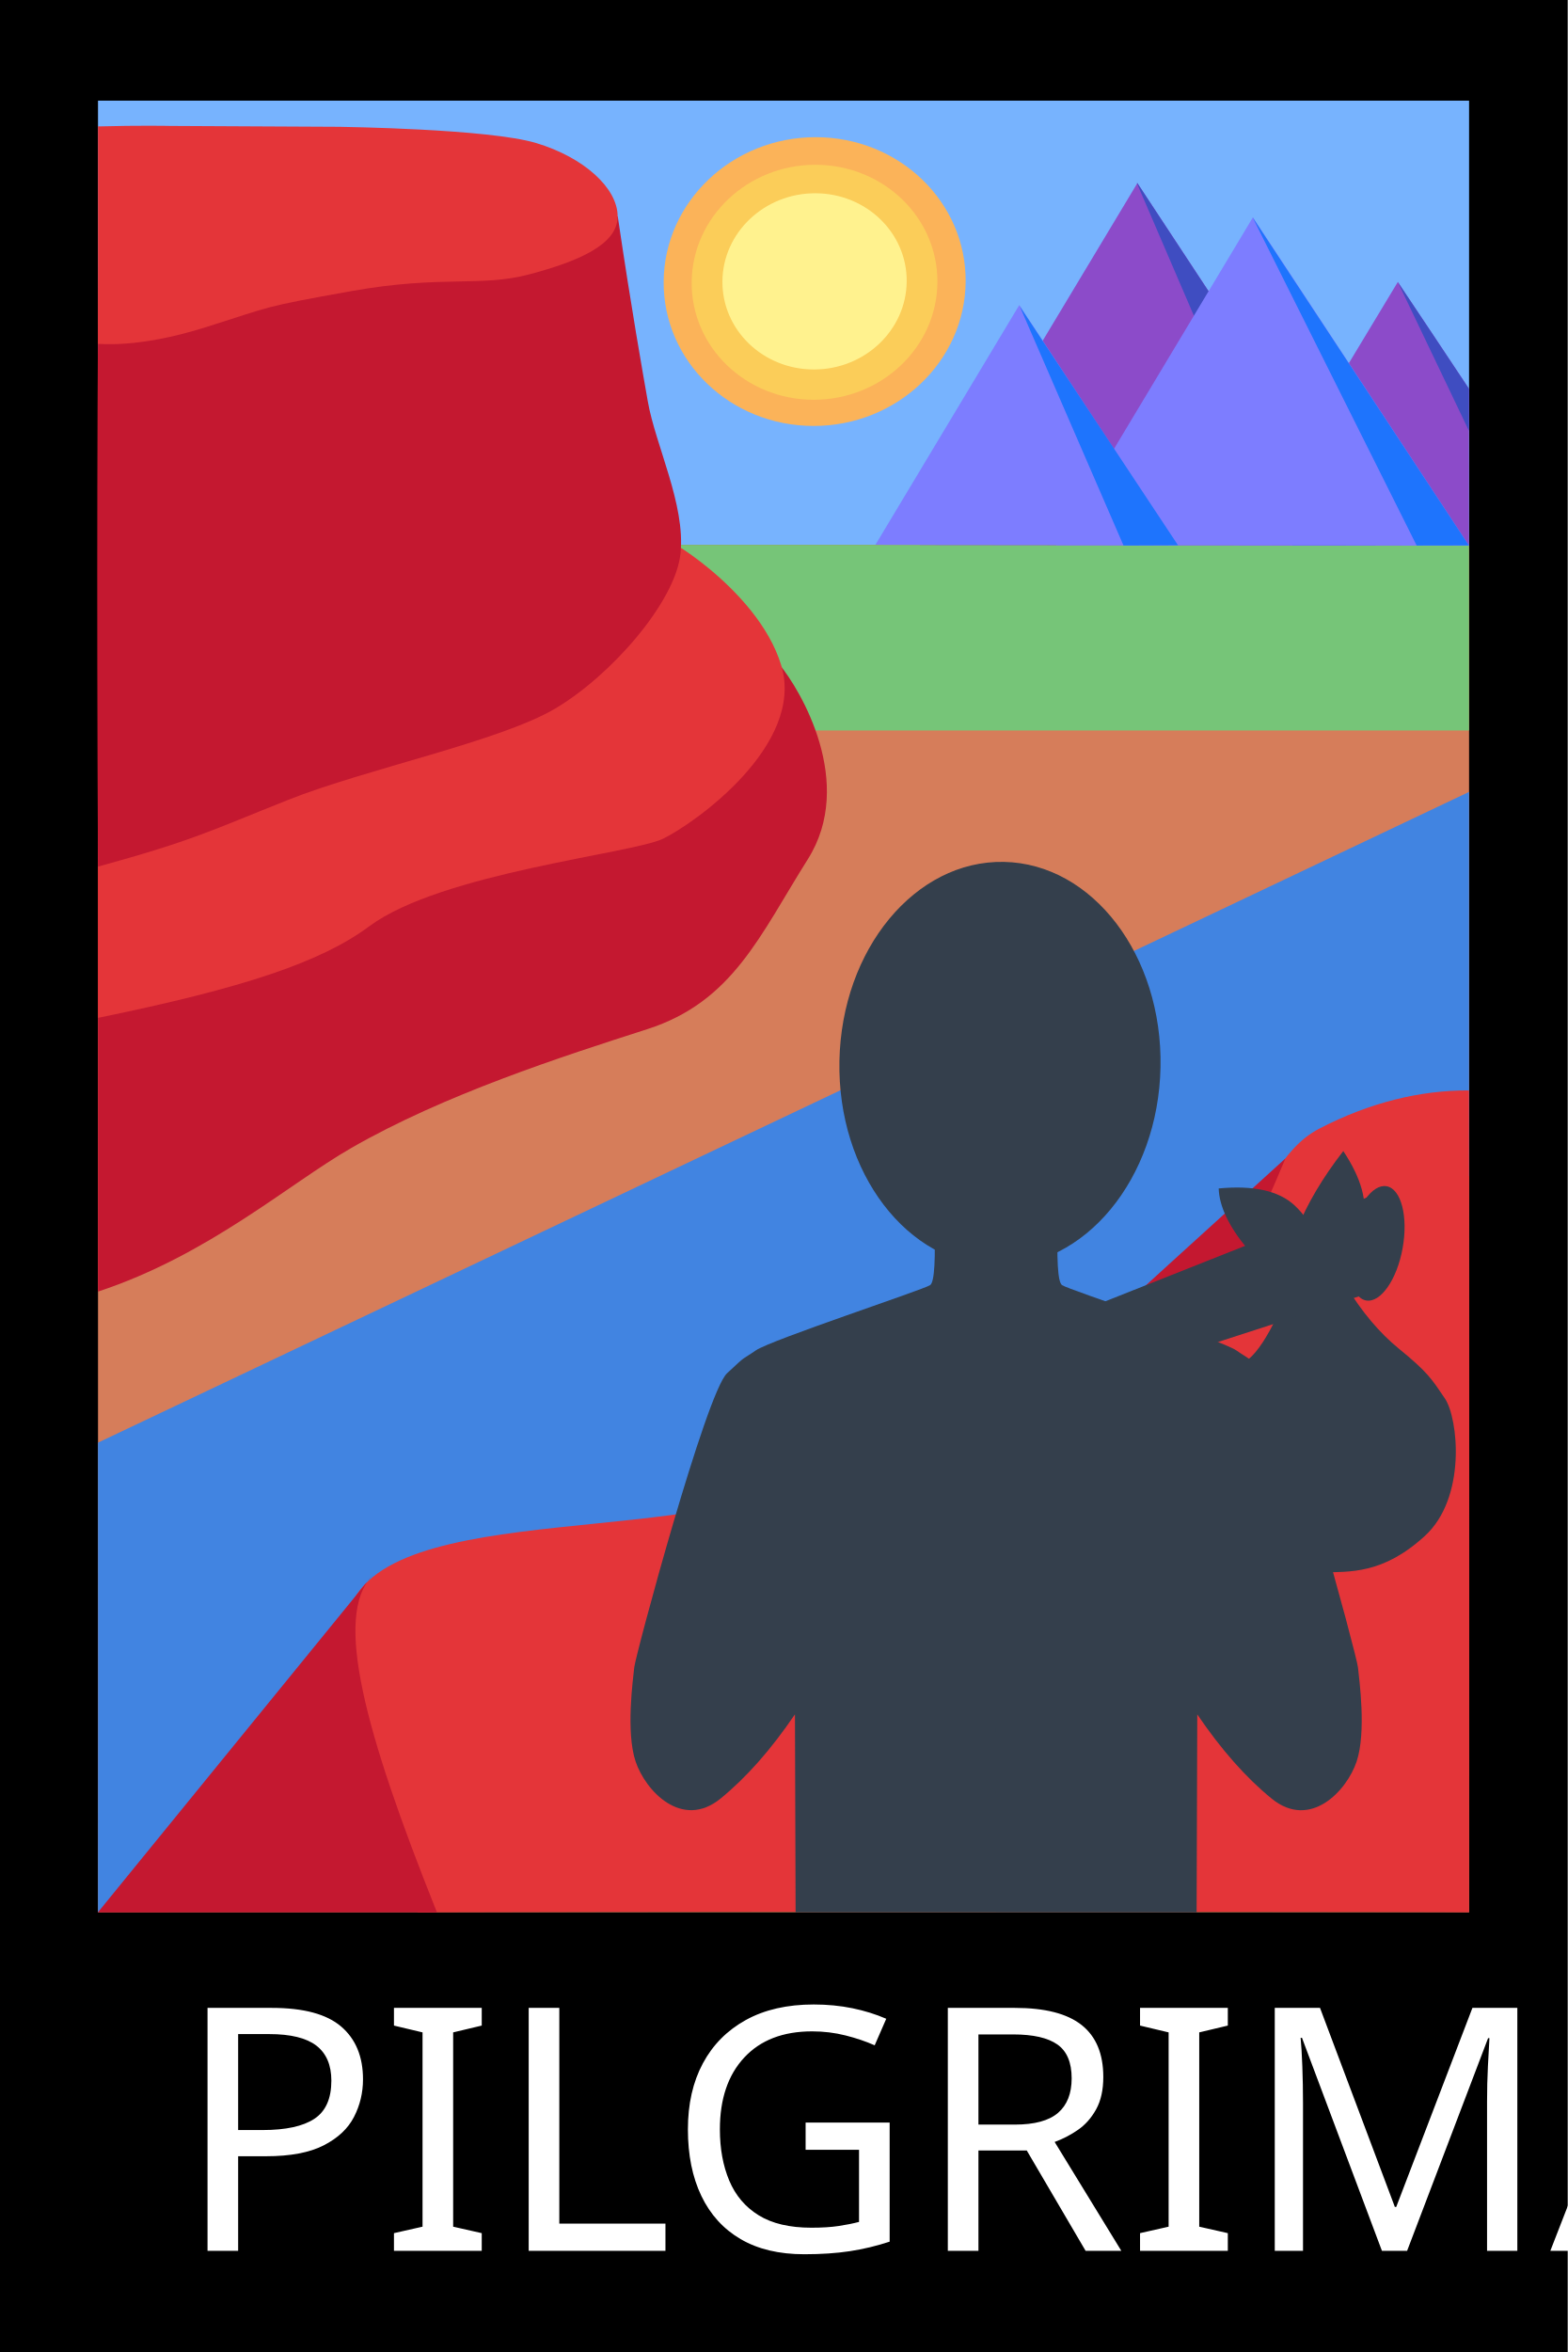
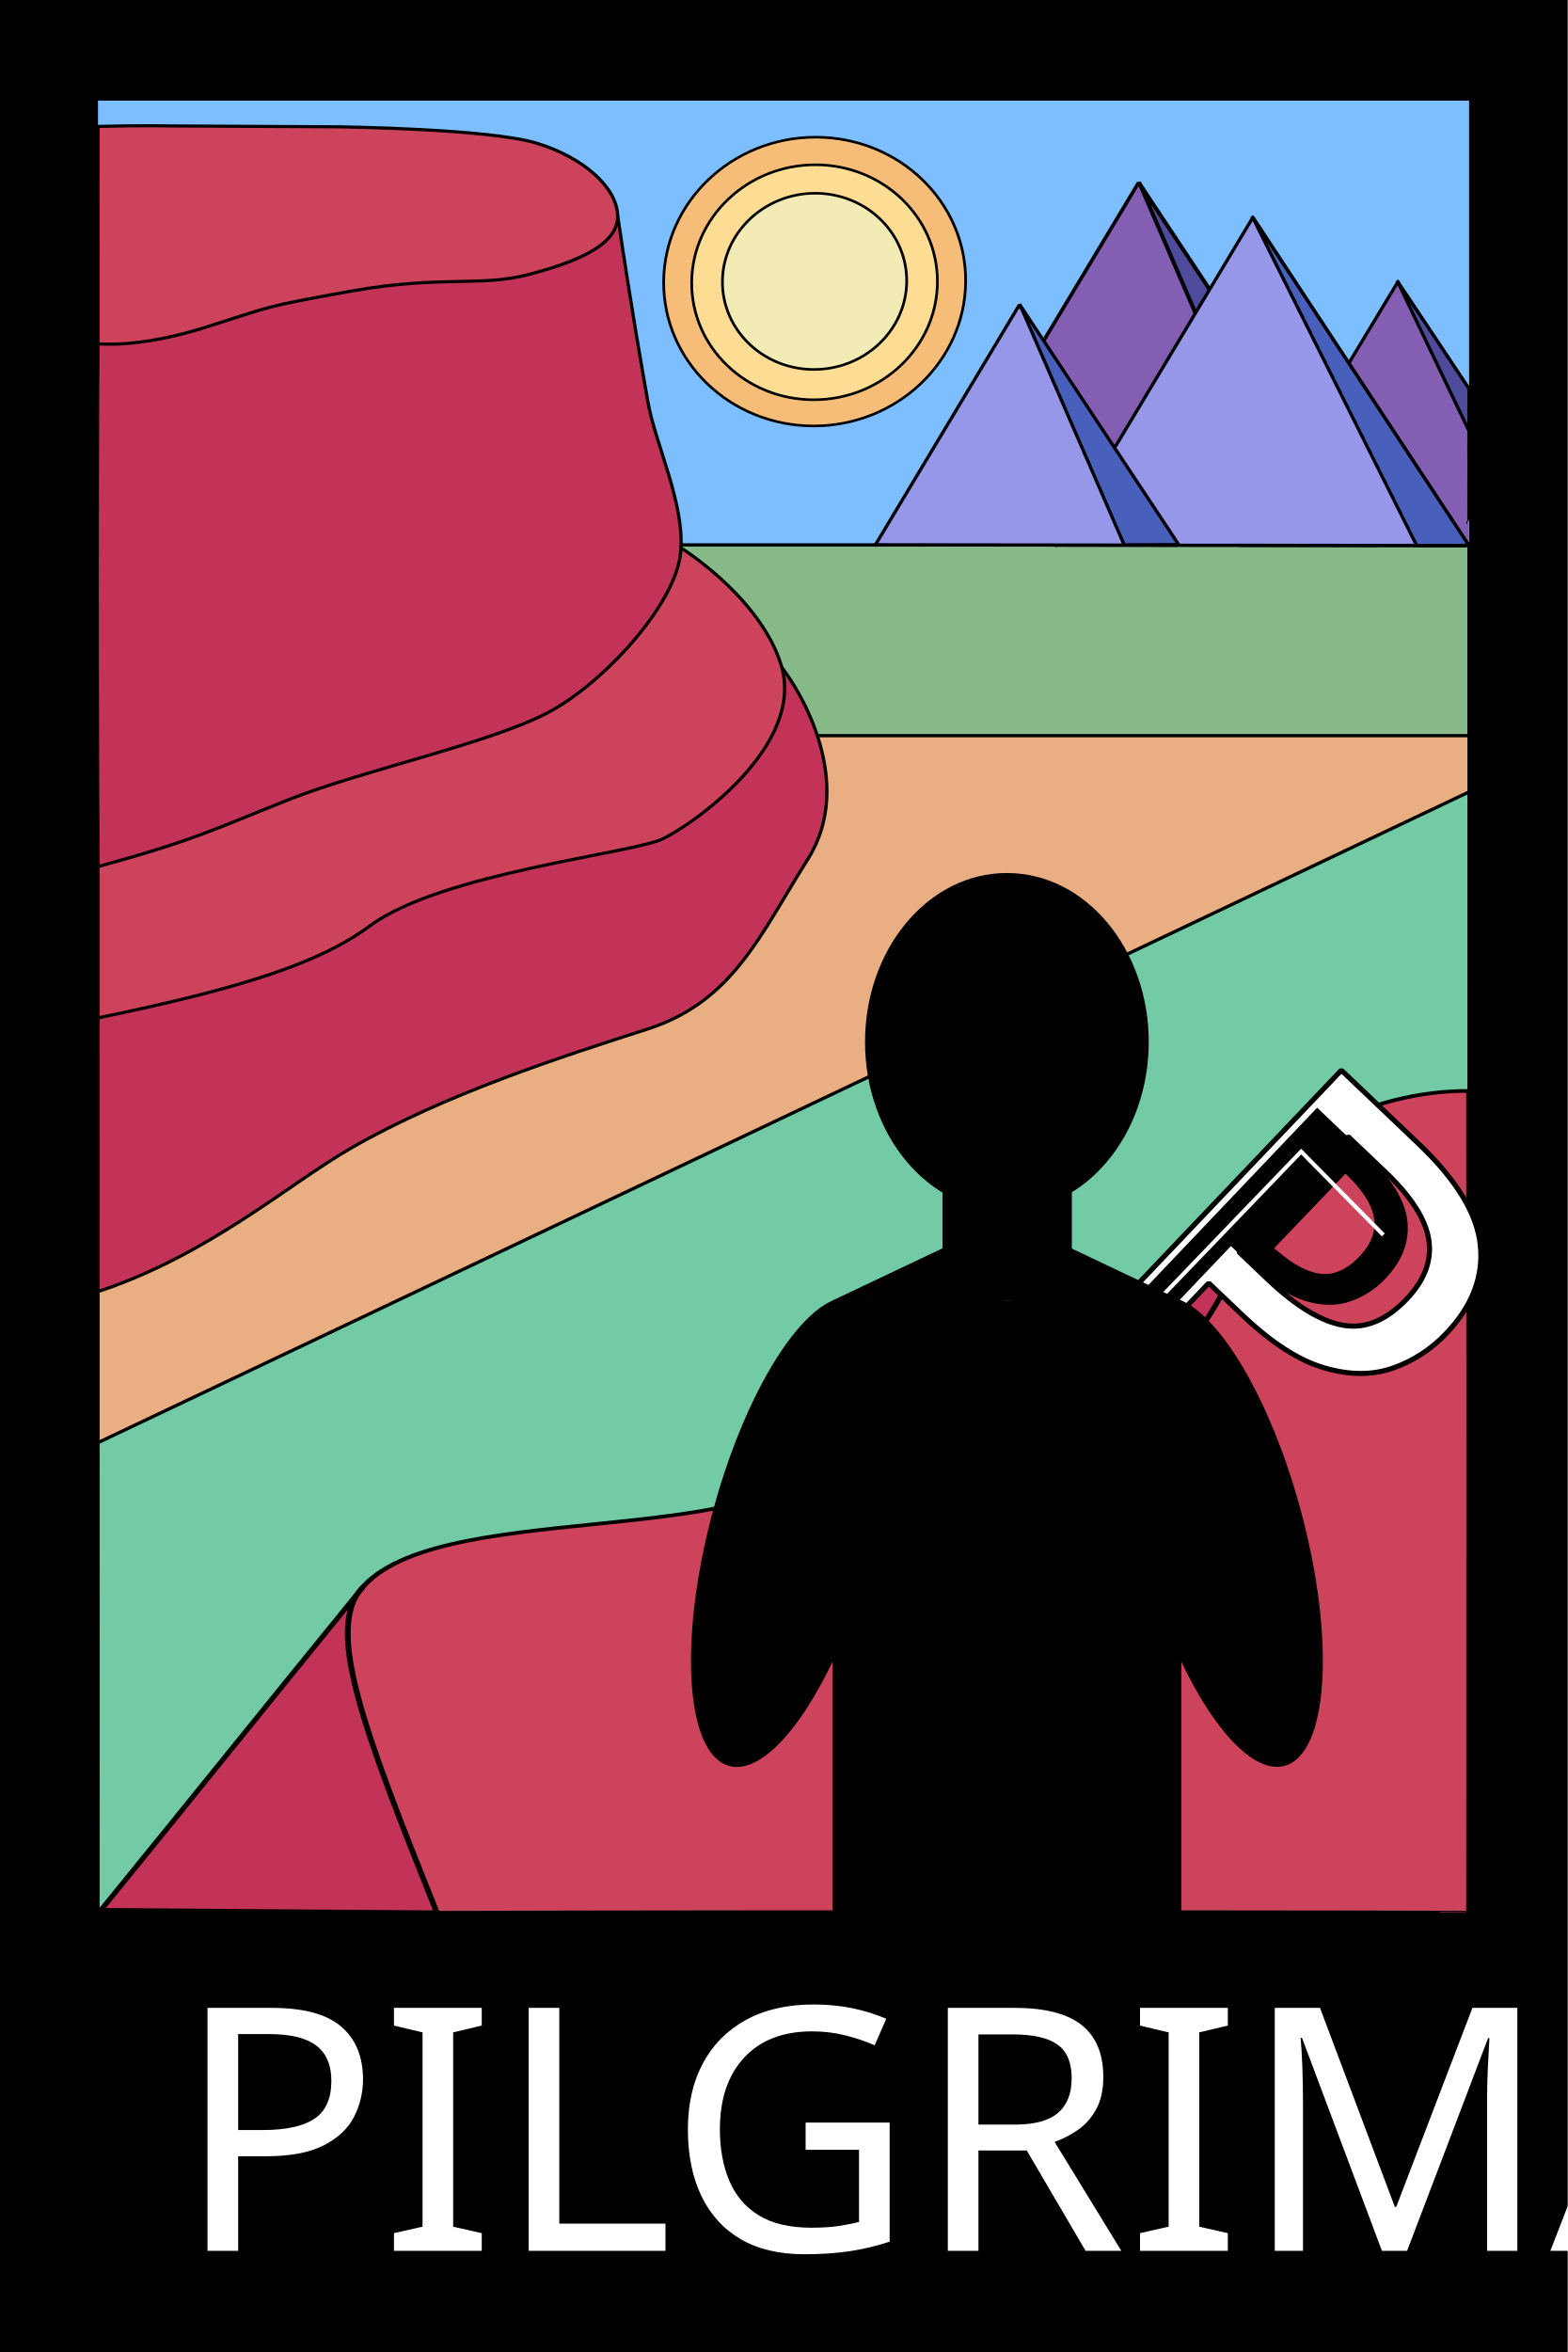
<svg xmlns="http://www.w3.org/2000/svg" xmlns:ns1="http://krita.org/namespaces/svg/krita" width="576pt" height="864pt" viewBox="0 0 576 864">
  <style>
@font-face {
    font-family: "Bebas Neue";
    font-style: normal;
    font-weight: 400;
    src: url("../fonts/bebas-neue.woff2") format("woff2");
}
</style>
  <defs />
-   <rect id="shape0" fill="#000000" fill-rule="evenodd" stroke="none" stroke-width="0.24" stroke-linecap="square" stroke-linejoin="bevel" width="576" height="864" />
+   <rect id="shape0" fill="#000000" fill-rule="evenodd" stroke-opacity="0" stroke="#000000" stroke-width="0" stroke-linecap="square" stroke-linejoin="bevel" width="576" height="864" />
  <text id="shape01" ns1:useRichText="true" ns1:textVersion="2" transform="translate(64.125, 826.84)" fill="#ffffff" stroke-opacity="0" stroke="#000000" stroke-width="0" stroke-linecap="square" stroke-linejoin="bevel" font-family="Bebas Neue" font-size="125" font-size-adjust="0.539" font-stretch="normal" letter-spacing="0" word-spacing="0">
    <tspan x="0">PILGRIMAGE</tspan>
  </text>
-   <rect id="shape2" transform="matrix(1 0 0 1.094596 36.0075 36.96962)" fill="#77b3fe" fill-rule="evenodd" stroke-opacity="0" stroke="#000000" stroke-width="0" stroke-linecap="square" stroke-linejoin="bevel" width="503.762" height="149.2" />
-   <g id="group0" transform="matrix(0.7002144 -0.0008047893 0.0008047893 0.7002144 243.3176 50.363)" fill="none">
-     <ellipse id="shape02" transform="matrix(1.180062 0.00201283 -0.009871169 1.128212 1.325501 1.4210854715202e-14)" rx="67.14" ry="67.14" cx="67.14" cy="67.14" fill="#fbb359" fill-rule="evenodd" stroke-opacity="0" stroke="#000000" stroke-width="0" stroke-linecap="square" stroke-linejoin="bevel" />
-     <ellipse id="shape01" transform="matrix(1.180062 0.00201283 -0.00987117 1.128212 15.90467 14.50337)" rx="54.633" ry="54.633" cx="54.633" cy="54.633" fill="#fbcd59" fill-rule="evenodd" stroke-opacity="0" stroke="#000000" stroke-width="0" stroke-linecap="square" stroke-linejoin="bevel" />
-     <ellipse id="shape02" transform="matrix(1.180062 0.00201283 -0.00987117 1.128212 31.90145 29.47607)" rx="40.969" ry="40.969" cx="40.969" cy="40.969" fill="#fff28e" fill-rule="evenodd" stroke-opacity="0" stroke="#000000" stroke-width="0" stroke-linecap="square" stroke-linejoin="bevel" />
-   </g>
-   <rect id="shape1" transform="matrix(1 0 0 0.9728056 36.01125 200.16)" fill="#d67d5a" fill-rule="evenodd" stroke-opacity="0" stroke="#000000" stroke-width="0" stroke-linecap="square" stroke-linejoin="bevel" width="503.756" height="516.351" />
-   <path id="shape03" transform="matrix(0.9877597 0.1559831 -0.1559831 0.9877597 85.08725 219.1061)" fill="#4184e1" fill-rule="evenodd" stroke-opacity="0" stroke="#000000" stroke-width="0" stroke-linecap="square" stroke-linejoin="bevel" d="M0 314.696L460.307 0L482.312 139.367L26.914 485.103L14.927 409.027L9.65894e-15 314.696" />
-   <rect id="shape04" transform="translate(225.3375, 200.175)" fill="#76c578" fill-rule="evenodd" stroke-opacity="0" stroke="#000000" stroke-width="0" stroke-linecap="square" stroke-linejoin="bevel" width="314.4" height="68.16" />
-   <path id="shape05" transform="matrix(1.746438 0 0 1.117121 126.9974 400.5625)" fill="#e43539" fill-rule="evenodd" stroke-opacity="0" stroke="#000000" stroke-width="0" stroke-linecap="square" stroke-linejoin="bevel" d="M15.177 270.251C6.537 242.411 1.489 212.184 0.049 180.504C-2.111 132.984 68.448 150.984 94.368 129.024C120.288 107.064 156.768 97.824 171.888 88.104C187.008 78.384 188.809 25.584 204.769 12.624C215.409 3.984 226.02 -0.079 236.339 0.001C236.344 3.701 236.339 7.447 236.343 11.431C236.432 104.544 236.344 270.236 236.345 270.255C236.381 270.112 109.611 269.82 15.177 270.251Z" />
-   <path id="shape11" transform="matrix(1.746438 0 0 1.117121 374.22 425.5388)" fill="#c41830" fill-rule="evenodd" stroke-opacity="0" stroke="#000000" stroke-width="0" stroke-linecap="square" stroke-linejoin="bevel" d="M56.161 0C45.872 38.339 38.272 59.627 33.521 63.586C28.769 67.546 17.543 73.187 0 79.876C0.017 79.99 18.826 52.948 56.161 0Z" />
-   <path id="shape21" transform="matrix(1.76032 0 0 1.123217 35.9829 578.88)" fill="#c41830" fill-rule="evenodd" stroke-opacity="0" stroke="#000000" stroke-width="0" stroke-linecap="square" stroke-linejoin="bevel" d="M57.206 0L0 110.042L70.753 110.031C55.633 50.832 49.206 13.28 57.206 0Z" />
-   <path id="shape3" transform="matrix(0.991589 0 -0.001135969 0.9566866 36.17322 203.0498)" fill="#c41830" fill-rule="evenodd" stroke-opacity="0" stroke="#000000" stroke-width="0" stroke-linecap="square" stroke-linejoin="bevel" d="M0.15 283.703C40.95 269.783 70.767 242.399 93.807 228.639C128.367 207.999 171.927 193.479 203.607 182.919C235.287 172.359 245.247 146.919 263.007 117.639C280.767 88.358 260.127 52.599 252.447 42.999C244.767 33.399 206.847 -3.561 164.127 0.279C121.407 4.119 116.127 9.879 74.847 9.399C47.327 9.079 22.687 7.159 0.927 3.639C-0.149 3.886 -0.061 103.938 0.089 236.67C0.11 252.027 0.127 267.553 0.15 283.703Z" />
-   <path id="shape4" transform="matrix(0.991589 0 -0.001135969 0.9566866 36.10196 199.5022)" fill="#e43539" fill-rule="evenodd" stroke-opacity="0" stroke="#000000" stroke-width="0" stroke-linecap="square" stroke-linejoin="bevel" d="M0.114 182.303C54.471 170.765 82.849 160.801 100.61 147.121C127.25 126.601 197.871 119.279 209.391 113.519C220.911 107.759 262.127 77.547 253.127 46.947C244.127 16.347 204.565 -5.516 214.247 1.227C223.929 7.97 172.922 77.837 86.446 75.387C-0.029 72.937 -0.786 67.039 0.491 67.217C-0.225 68.902 0.028 75.367 0.114 182.303Z" />
-   <path id="shape5" transform="matrix(0.991589 0 -0.001135969 0.9566866 35.87184 79.47375)" fill="#c41830" fill-rule="evenodd" stroke-opacity="0" stroke="#000000" stroke-width="0" stroke-linecap="square" stroke-linejoin="bevel" d="M0.423 249.694C35.877 239.594 42.06 235.937 70.86 224.057C99.66 212.177 149.126 201.638 169.74 189.017C190.354 176.396 214.343 148.053 216.143 129.333C217.943 110.613 206.82 87.977 203.94 71.057C202.02 59.777 197.922 36.16 192.722 0C170.322 13.92 154.38 20.057 143.82 18.617C127.98 16.457 107.34 25.457 77.1 31.577C46.86 37.697 62.34 34.577 35.34 24.137C17.34 17.177 5.47 15.911 0.43 19.991C0.002 42.857 -0.269 143.758 0.423 249.694Z" />
-   <path id="shape6" transform="matrix(0.991589 0 -0.001135969 0.9566866 35.99706 46.19106)" fill="#e43539" fill-rule="evenodd" stroke-opacity="0" stroke="#000000" stroke-width="0" stroke-linecap="square" stroke-linejoin="bevel" d="M0.079 83.799C0.418 83.54 14.325 85.753 39.907 77.401C65.488 69.05 60.188 69.77 93.841 63.517C127.494 57.264 141.751 62.054 159.812 57.081C177.873 52.108 192.607 45.731 192.598 34.84C192.59 23.95 180.112 12.181 162.417 6.657C144.722 1.133 90.109 0.446 89.575 0.411C89.042 0.376 26.995 0.085 26.657 0.072C26.319 0.06 15.502 -0.169 0.003 0.26C-0.019 9.907 0.081 57.296 0.079 83.799Z" />
-   <path id="shape06" transform="matrix(0.9982345 0 0 1.000154 455.2642 103.56)" fill="#8c4bc9" fill-rule="evenodd" stroke-opacity="0" stroke="#000000" stroke-width="0" stroke-linecap="square" stroke-linejoin="bevel" d="M58.44 0L0 96.72L84.614 96.814C84.615 96.825 84.624 93.24 84.614 87.796C84.619 87.713 84.575 75.028 84.622 67.775C84.621 67.772 84.536 59.309 84.629 51.625C84.617 51.559 84.615 44.721 84.639 42.887C84.63 42.826 84.641 40.419 84.634 40.389C84.632 39.992 84.631 39.256 84.629 39.255L58.44 0" />
-   <path id="shape011" transform="matrix(1.10468 0 0 1.10468 338.0325 67.26)" fill="#8c4bc9" fill-rule="evenodd" stroke-opacity="0" stroke="#000000" stroke-width="0" stroke-linecap="square" stroke-linejoin="bevel" d="M0 120.321L72.295 0L151.717 120.491L0 120.321" />
-   <path id="shape011" transform="matrix(1.525444 0 0 1.525444 417.7043 67.26)" fill="#3f4dc1" fill-rule="evenodd" stroke-opacity="0" stroke="#000000" stroke-width="0" stroke-linecap="square" stroke-linejoin="bevel" d="M0.118 0L57.551 87.241L37.533 87.25L0 7.10543e-15" />
-   <path id="shape12" transform="translate(513.6292, 103.695)" fill="#3f4dc1" fill-rule="evenodd" stroke-opacity="0" stroke="#000000" stroke-width="0" stroke-linecap="square" stroke-linejoin="bevel" d="M0 0C8.721 13.039 17.476 26.065 26.104 39.142L26.093 54.585L0 0" />
-   <g id="group01" transform="matrix(0.999798 0 0 1.000978 321.6459 79.83239)" fill="none">
-     <path id="shape07" transform="translate(66.43733, 0)" fill="#7d7dff" fill-rule="evenodd" stroke-opacity="0" stroke="#000000" stroke-width="0" stroke-linecap="square" stroke-linejoin="bevel" d="M0 120.321L72.295 0L151.717 120.491L0 120.321" />
-     <path id="shape012" transform="matrix(1 0 0 1 0 32.19068)" fill="#7d7dff" stroke-opacity="0" stroke="#000000" stroke-width="0" stroke-linecap="square" stroke-linejoin="bevel" d="M0 87.993L52.871 0L110.954 88.118L0 87.993" />
-   </g>
-   <path id="shape13" transform="translate(374.6633, 112.4838)" fill="#1e74fd" fill-rule="evenodd" stroke-opacity="0" stroke="#000000" stroke-width="0" stroke-linecap="square" stroke-linejoin="bevel" d="M0 0L58.167 87.823L38.141 87.907L0 0" />
-   <path id="shape22" transform="translate(460.245, 79.875)" fill="#1e74fd" fill-rule="evenodd" stroke-opacity="0" stroke="#000000" stroke-width="0" stroke-linecap="square" stroke-linejoin="bevel" d="M0 0L79.44 120.48L60.267 120.521L0 0" />
-   <ellipse id="shape31" transform="matrix(1.170383 0.02287417 -0.02287417 1.170383 309.8715 315.4612)" rx="50.4" ry="63.45" cx="50.4" cy="63.45" fill="#343f4c" fill-rule="evenodd" stroke-opacity="0" stroke="#000000" stroke-width="0" stroke-linecap="square" stroke-linejoin="bevel" />
-   <path id="shape61" transform="matrix(2.807332 -1.563612 1.563612 2.807332 445.3828 437.9031)" fill="#343f4c" fill-rule="evenodd" stroke-opacity="0" stroke="#000000" stroke-width="0" stroke-linecap="square" stroke-linejoin="bevel" d="M5.789 14.251C2.755 13 0.941 10.764 0.347 7.544C-0.246 4.323 -0.079 1.809 0.85 0C4.52 1.61 6.734 3.583 7.489 5.918C8.245 8.253 8.083 10.668 7.003 13.164C7.003 13.164 6.599 13.526 5.789 14.251Z" />
-   <path id="shape013" transform="matrix(2.729319 1.696116 -1.696116 2.729319 492.8597 422.4067)" fill="#343f4c" fill-rule="evenodd" stroke-opacity="0" stroke="#000000" stroke-width="0" stroke-linecap="square" stroke-linejoin="bevel" d="M4.857 13.832C2.493 14.692 1.034 13.559 0.481 10.433C-0.073 7.307 -0.148 3.829 0.254 0C3.675 1.563 5.737 3.478 6.441 5.744C7.146 8.01 6.995 10.354 5.989 12.777C5.989 12.777 5.611 13.129 4.857 13.832Z" />
-   <path id="shape7" transform="matrix(3.206123 -0.2162632 0.2162632 3.206123 435.7961 475.8026)" fill="#343f4c" fill-rule="evenodd" stroke-opacity="0" stroke="#000000" stroke-width="0" stroke-linecap="square" stroke-linejoin="bevel" d="M18.306 0.152C19.924 3.258 21.774 5.782 23.855 7.725C26.977 10.639 27.37 11.43 28.732 13.769C30.094 16.108 30.473 25.253 25.363 29.311C20.253 33.37 16.57 32.776 13.246 32.667C9.922 32.559 8.44 32.38 4.504 29.779C0.568 27.178 -1.193 17.714 0.871 14.273C2.936 10.831 4.38 9.248 6.614 7.772C8.848 6.296 11.946 0.169 11.31 0.015C11.779 -0.113 12.713 0.63 18.306 0.152Z" />
-   <ellipse id="shape08" transform="matrix(1.295384 0.2410393 -0.2390118 1.320657 499.8568 433.976)" rx="7.445" ry="15.88" cx="7.445" cy="15.88" fill="#343f4c" fill-rule="evenodd" stroke-opacity="0" stroke="#000000" stroke-width="0" stroke-linecap="square" stroke-linejoin="bevel" />
-   <path id="shape14" transform="matrix(1.145418 0.660712 -0.6505106 1.168629 435.2179 397.4313)" fill="#343f4c" fill-rule="evenodd" stroke-opacity="0" stroke="#000000" stroke-width="0" stroke-linecap="square" stroke-linejoin="bevel" d="M71.52 26.88L15.12 87.6L0 75.84L61.92 0C61.92 0 65.12 8.96 71.52 26.88Z" />
-   <g id="group02" transform="translate(231.657, 446.6375)" fill="none">
-     <path id="shape014" transform="translate(5.90845405668006e-06, -7.62491936256993e-08)" fill="#343f4c" fill-rule="evenodd" stroke-opacity="0" stroke="#000000" stroke-width="0" stroke-linecap="square" stroke-linejoin="bevel" d="M111.543 0.24C112.183 15.92 111.703 24.32 110.103 25.44C107.703 27.12 51.543 45.6 46.023 49.44C40.503 53.28 43.143 50.64 35.463 57.84C27.783 65.04 1.863 161.28 1.383 165.84C0.903 170.4 -1.737 189.6 1.863 200.4C5.463 211.2 18.903 225.6 33.063 214.08C42.503 206.4 51.623 196.08 60.423 183.12L60.663 255.84L134.343 255.84L134.703 0.24C131.983 -0.08 124.263 -0.08 111.543 0.24Z" />
-     <path id="shape0111" transform="matrix(-1 0 0 1 268.668 0.02014668)" fill="#343f4c" fill-rule="evenodd" stroke-opacity="0" stroke="#000000" stroke-width="0" stroke-linecap="square" stroke-linejoin="bevel" d="M111.543 0.24C112.183 15.92 111.703 24.32 110.103 25.44C107.703 27.12 51.543 45.6 46.023 49.44C40.503 53.28 43.143 50.64 35.463 57.84C27.783 65.04 1.863 161.28 1.383 165.84C0.903 170.4 -1.737 189.6 1.863 200.4C5.463 211.2 18.903 225.6 33.063 214.08C42.503 206.4 51.623 196.08 60.423 183.12L60.663 255.84L134.343 255.84L134.703 0.24C131.983 -0.08 124.263 -0.08 111.543 0.24Z" />
-   </g>
+   <rect id="shape2" transform="matrix(1 0 0 1.094596 36.0075 36.96962)" fill="#7cbeff" fill-rule="evenodd" stroke-opacity="0" stroke="#000000" stroke-width="0" stroke-linecap="square" stroke-linejoin="bevel" width="503.762" height="149.313" />
+   <ellipse id="shape02" transform="matrix(0.8262983 0.0004597111 -0.006003963 0.7899979 244.2457 50.36194)" rx="67.14" ry="67.14" cx="67.14" cy="67.14" fill="#f5bd77" fill-rule="evenodd" stroke="#000000" stroke-width="1.2" stroke-linecap="square" stroke-linejoin="bevel" />
+   <ellipse id="shape01" transform="matrix(0.8262983 0.0004597111 -0.006003963 0.789998 254.4659 60.50567)" rx="54.633" ry="54.633" cx="54.633" cy="54.633" fill="#fcdd93" fill-rule="evenodd" stroke="#000000" stroke-width="1.2" stroke-linecap="square" stroke-linejoin="bevel" />
+   <ellipse id="shape02" transform="matrix(0.8262983 0.0004597111 -0.006003963 0.789998 265.6792 70.9769)" rx="40.969" ry="40.969" cx="40.969" cy="40.969" fill="#f2ebb5" fill-rule="evenodd" stroke="#000000" stroke-width="1.2" stroke-linecap="square" stroke-linejoin="bevel" />
+   <rect id="shape1" transform="matrix(1 0 0 0.9728056 36.01125 200.3775)" fill="#eaae83" fill-rule="evenodd" stroke="#000000" stroke-width="1.2" stroke-linecap="square" stroke-linejoin="bevel" width="503.756" height="516.127" />
+   <rect id="shape03" transform="translate(225.3375, 200.175)" fill="#88b988" fill-rule="evenodd" stroke="#000000" stroke-width="1.2" stroke-linecap="square" stroke-linejoin="bevel" width="314.4" height="70.065" />
+   <path id="shape04" transform="matrix(0.9877597 0.1559831 -0.1559831 0.9877597 85.08725 219.1061)" fill="#72cba5" fill-rule="evenodd" stroke="#000000" stroke-width="1.2" stroke-linecap="square" stroke-linejoin="bevel" d="M0 314.696L460.307 0L482.312 139.367L26.914 485.103L14.927 409.027L9.65894e-15 314.696" />
+   <path id="shape05" transform="matrix(1.746438 0 0 1.117121 126.9974 400.7425)" fill="#ce435c" fill-rule="evenodd" stroke="#000000" stroke-width="1.2" stroke-linecap="square" stroke-linejoin="bevel" d="M15.177 270.251C6.537 242.411 1.489 212.184 0.049 180.504C-2.111 132.984 68.448 150.984 94.368 129.024C120.288 107.064 156.768 97.824 171.888 88.104C187.008 78.384 188.809 25.584 204.769 12.624C215.409 3.984 226.02 -0.079 236.339 0.001C236.344 3.701 236.339 7.447 236.343 11.431C236.432 104.544 236.344 270.236 236.345 270.255C236.381 270.112 109.611 269.82 15.177 270.251Z" />
+   <path id="shape11" transform="matrix(1.746438 0 0 1.117121 374.22 425.5388)" fill="#c23357" fill-rule="evenodd" stroke="#000000" stroke-width="1.2" stroke-linecap="square" stroke-linejoin="bevel" d="M56.161 0C45.872 38.339 38.272 59.627 33.521 63.586C28.769 67.546 17.543 73.187 0 79.876C0.017 79.99 18.826 52.948 56.161 0Z" />
+   <path id="shape21" transform="matrix(1.76032 0 0 1.123217 37.16553 583.1086)" fill="#c23357" fill-rule="evenodd" stroke="#000000" stroke-width="1.2" stroke-linecap="square" stroke-linejoin="bevel" d="M54.566 0C35.497 36.681 19.069 68.779 0 105.46L70.033 106.266C54.913 47.067 46.566 13.28 54.566 0Z" />
+   <path id="shape3" transform="matrix(0.991589 0 -0.001135969 0.9566866 36.17322 203.0498)" fill="#c23357" fill-rule="evenodd" stroke="#000000" stroke-width="1.2" stroke-linecap="square" stroke-linejoin="bevel" d="M0.15 283.703C40.95 269.783 70.767 242.399 93.807 228.639C128.367 207.999 171.927 193.479 203.607 182.919C235.287 172.359 245.247 146.919 263.007 117.639C280.767 88.358 260.127 52.599 252.447 42.999C244.767 33.399 206.847 -3.561 164.127 0.279C121.407 4.119 116.127 9.879 74.847 9.399C47.327 9.079 22.687 7.159 0.927 3.639C-0.149 3.886 -0.061 103.938 0.089 236.67C0.11 252.027 0.127 267.553 0.15 283.703Z" />
+   <path id="shape4" transform="matrix(0.991589 0 -0.001135969 0.9566866 36.10196 199.5022)" fill="#ce435c" fill-rule="evenodd" stroke="#000000" stroke-width="1.2" stroke-linecap="square" stroke-linejoin="bevel" d="M0.114 182.303C54.471 170.765 82.849 160.801 100.61 147.121C127.25 126.601 197.871 119.279 209.391 113.519C220.911 107.759 262.127 77.547 253.127 46.947C244.127 16.347 204.565 -5.516 214.247 1.227C223.929 7.97 172.922 77.837 86.446 75.387C-0.029 72.937 -0.786 67.039 0.491 67.217C-0.225 68.902 0.028 75.367 0.114 182.303Z" />
+   <path id="shape5" transform="matrix(0.991589 0 -0.001135969 0.9566866 35.87184 79.47375)" fill="#c23357" fill-rule="evenodd" stroke="#000000" stroke-width="1.2" stroke-linecap="square" stroke-linejoin="bevel" d="M0.423 249.694C35.877 239.594 42.06 235.937 70.86 224.057C99.66 212.177 149.126 201.638 169.74 189.017C190.354 176.396 214.343 148.053 216.143 129.333C217.943 110.613 206.82 87.977 203.94 71.057C202.02 59.777 197.922 36.16 192.722 0C170.322 13.92 154.38 20.057 143.82 18.617C127.98 16.457 107.34 25.457 77.1 31.577C46.86 37.697 62.34 34.577 35.34 24.137C17.34 17.177 5.47 15.911 0.43 19.991C0.002 42.857 -0.269 143.758 0.423 249.694Z" />
+   <path id="shape6" transform="matrix(0.991589 0 -0.001135969 0.9566866 35.99706 46.19106)" fill="#ce435c" fill-rule="evenodd" stroke="#000000" stroke-width="1.2" stroke-linecap="square" stroke-linejoin="bevel" d="M0.079 83.799C0.418 83.54 14.325 85.753 39.907 77.401C65.488 69.05 60.188 69.77 93.841 63.517C127.494 57.264 141.751 62.054 159.812 57.081C177.873 52.108 192.607 45.731 192.598 34.84C192.59 23.95 180.112 12.181 162.417 6.657C144.722 1.133 90.109 0.446 89.575 0.411C89.042 0.376 26.995 0.085 26.657 0.072C26.319 0.06 15.502 -0.169 0.003 0.26C-0.019 9.907 0.081 57.296 0.079 83.799Z" />
+   <path id="shape06" transform="matrix(0.9982345 0 0 1.000154 455.2642 103.56)" fill="#845eb2" fill-rule="evenodd" stroke="#000000" stroke-width="1.2" stroke-linecap="square" stroke-linejoin="bevel" d="M58.44 0L0 96.72L84.614 96.814C84.615 96.825 84.624 93.24 84.614 87.796C84.619 87.713 84.575 75.028 84.622 67.775C84.621 67.772 84.536 59.309 84.629 51.625C84.617 51.559 84.615 44.721 84.639 42.887C84.63 42.826 84.641 40.419 84.634 40.389C84.632 39.992 84.631 39.256 84.629 39.255L58.44 0" />
+   <path id="shape011" transform="matrix(1.10468 0 0 1.10468 338.4525 67.14)" fill="#845eb2" fill-rule="evenodd" stroke="#000000" stroke-width="1.2" stroke-linecap="square" stroke-linejoin="bevel" d="M0 120.321L72.295 0L151.717 120.491L0 120.321" />
+   <path id="shape011" transform="matrix(1.525444 0 0 1.525444 418.8044 67.6071)" fill="#4e4b9c" fill-rule="evenodd" stroke="#000000" stroke-width="0.96" stroke-linecap="square" stroke-linejoin="bevel" d="M0.056 0.111L57.302 86.542L37.284 86.55L0 0" />
+   <path id="shape12" transform="translate(513.6292, 103.695)" fill="#4e4b9c" fill-rule="evenodd" stroke="#000000" stroke-width="1.2" stroke-linecap="square" stroke-linejoin="bevel" d="M0 0C8.721 13.039 17.476 26.065 26.104 39.142L26.093 54.585L0 0" />
+   <path id="shape07" transform="matrix(0.999798 0 0 1.000978 388.0699 79.83239)" fill="#9797e9" fill-rule="evenodd" stroke="#000000" stroke-width="1.2" stroke-linecap="square" stroke-linejoin="bevel" d="M0 120.321L72.295 0L151.717 120.491C152.029 120.432 50.471 120.327 0 120.321" />
+   <path id="shape012" transform="matrix(0.999798 0 0 1.000978 321.6459 112.0545)" fill="#9797e9" stroke="#000000" stroke-width="1.2" stroke-linecap="square" stroke-linejoin="bevel" d="M0 87.993L52.871 0L110.954 88.118L0 87.993" />
+   <path id="shape13" transform="translate(374.9033, 112.2438)" fill="#485fbb" fill-rule="evenodd" stroke="#000000" stroke-width="1.2" stroke-linecap="square" stroke-linejoin="bevel" d="M0 0L58.167 87.823L38.141 87.907L0 0" />
+   <path id="shape22" transform="translate(460.245, 79.875)" fill="#485fbb" fill-rule="evenodd" stroke="#000000" stroke-width="1.2" stroke-linecap="square" stroke-linejoin="bevel" d="M0 0L79.44 120.48L60.267 120.521L0 0" />
+   <text id="shape08" ns1:useRichText="true" ns1:textVersion="2" transform="matrix(0.07494379 0.07134163 -0.07134163 0.07494379 376.4315 486.3287)" fill="#ffffff" stroke="#000000" stroke-width="18" stroke-linecap="square" stroke-linejoin="bevel" font-family="Bebas Neue" font-size="2000" font-size-adjust="0.539" font-stretch="normal" letter-spacing="0" word-spacing="0">
+     <tspan x="0">P</tspan>
+   </text>
+   <text id="shape09" ns1:useRichText="true" ns1:textVersion="2" transform="matrix(0.07494379 0.07134163 -0.07134163 0.07494379 408.27 467.4712)" fill="#000000" stroke-opacity="0" stroke="#000000" stroke-width="0" stroke-linecap="square" stroke-linejoin="bevel" font-family="Bebas Neue" font-size="1300" font-size-adjust="0.539" font-stretch="normal" letter-spacing="0" word-spacing="0">
+     <tspan x="0">P</tspan>
+   </text>
+   <rect id="shape010" transform="matrix(0.0747479 0.0715469 -0.0715469 0.0747479 480.5341 416.9249)" fill="#000000" fill-rule="evenodd" stroke-opacity="0" stroke="#000000" stroke-width="0" stroke-linecap="square" stroke-linejoin="bevel" width="191.52" height="414.72" />
+   <path id="shape011" transform="matrix(0.1034675 0.0008253829 -0.0008253829 0.1034675 421.9253 422.5735)" fill="none" stroke="#ffffff" stroke-width="14.4" stroke-linecap="square" stroke-linejoin="miter" stroke-miterlimit="2" d="M542.662 0L0 573.135" />
+   <path id="shape04" transform="matrix(0.1034492 -0.002111113 -0.002111113 -0.1034492 479.3688 453.7063)" fill="none" stroke="#ffffff" stroke-width="14.4" stroke-linecap="square" stroke-linejoin="miter" stroke-miterlimit="2" d="M274.295 0L0 289.698" />
+   <rect id="shape0" transform="translate(305.88, 477.78)" fill="#000000" fill-rule="evenodd" stroke="none" stroke-width="0.24" stroke-linecap="square" stroke-linejoin="bevel" width="128.16" height="224.739" />
+   <rect id="shape1" transform="translate(346.3013, 435.6)" fill="#000000" fill-rule="evenodd" stroke="none" stroke-width="0.48" stroke-linecap="square" stroke-linejoin="bevel" width="47.518" height="42.259" />
+   <path id="shape2" transform="translate(305.6933, 448.0454)" fill="#000000" fill-rule="evenodd" stroke="none" stroke-width="0.48" stroke-linecap="square" stroke-linejoin="bevel" d="M0 29.783L62.77 0L62.632 30.293Z" />
+   <ellipse id="shape3" transform="matrix(0.9653571 0.2609324 -0.2609324 0.9653571 285.2304 468.9155)" rx="30.228" ry="89.04" cx="30.228" cy="89.04" fill="#000000" fill-rule="evenodd" stroke="none" stroke-width="0.48" stroke-linecap="square" stroke-linejoin="bevel" />
+   <path id="shape012" transform="matrix(-1 0 0 1 434.2098 448.0494)" fill="#000000" fill-rule="evenodd" stroke-opacity="0" stroke="#000000" stroke-width="0" stroke-linecap="square" stroke-linejoin="bevel" d="M0 29.783L62.77 0L62.632 30.293Z" />
+   <rect id="shape4" transform="translate(317.8303, 320.6971)" fill="#000000" fill-rule="evenodd" stroke="none" stroke-width="0.48" stroke-linecap="square" stroke-linejoin="bevel" width="104.238" height="124.138" rx="52.08" ry="62.069" />
+   <ellipse id="shape013" transform="matrix(-0.965357 0.2609324 0.2609324 0.965357 454.6917 468.876)" rx="30.228" ry="89.04" cx="30.228" cy="89.04" fill="#000000" fill-rule="evenodd" stroke-opacity="0" stroke="#000000" stroke-width="0" stroke-linecap="square" stroke-linejoin="bevel" />
</svg>
